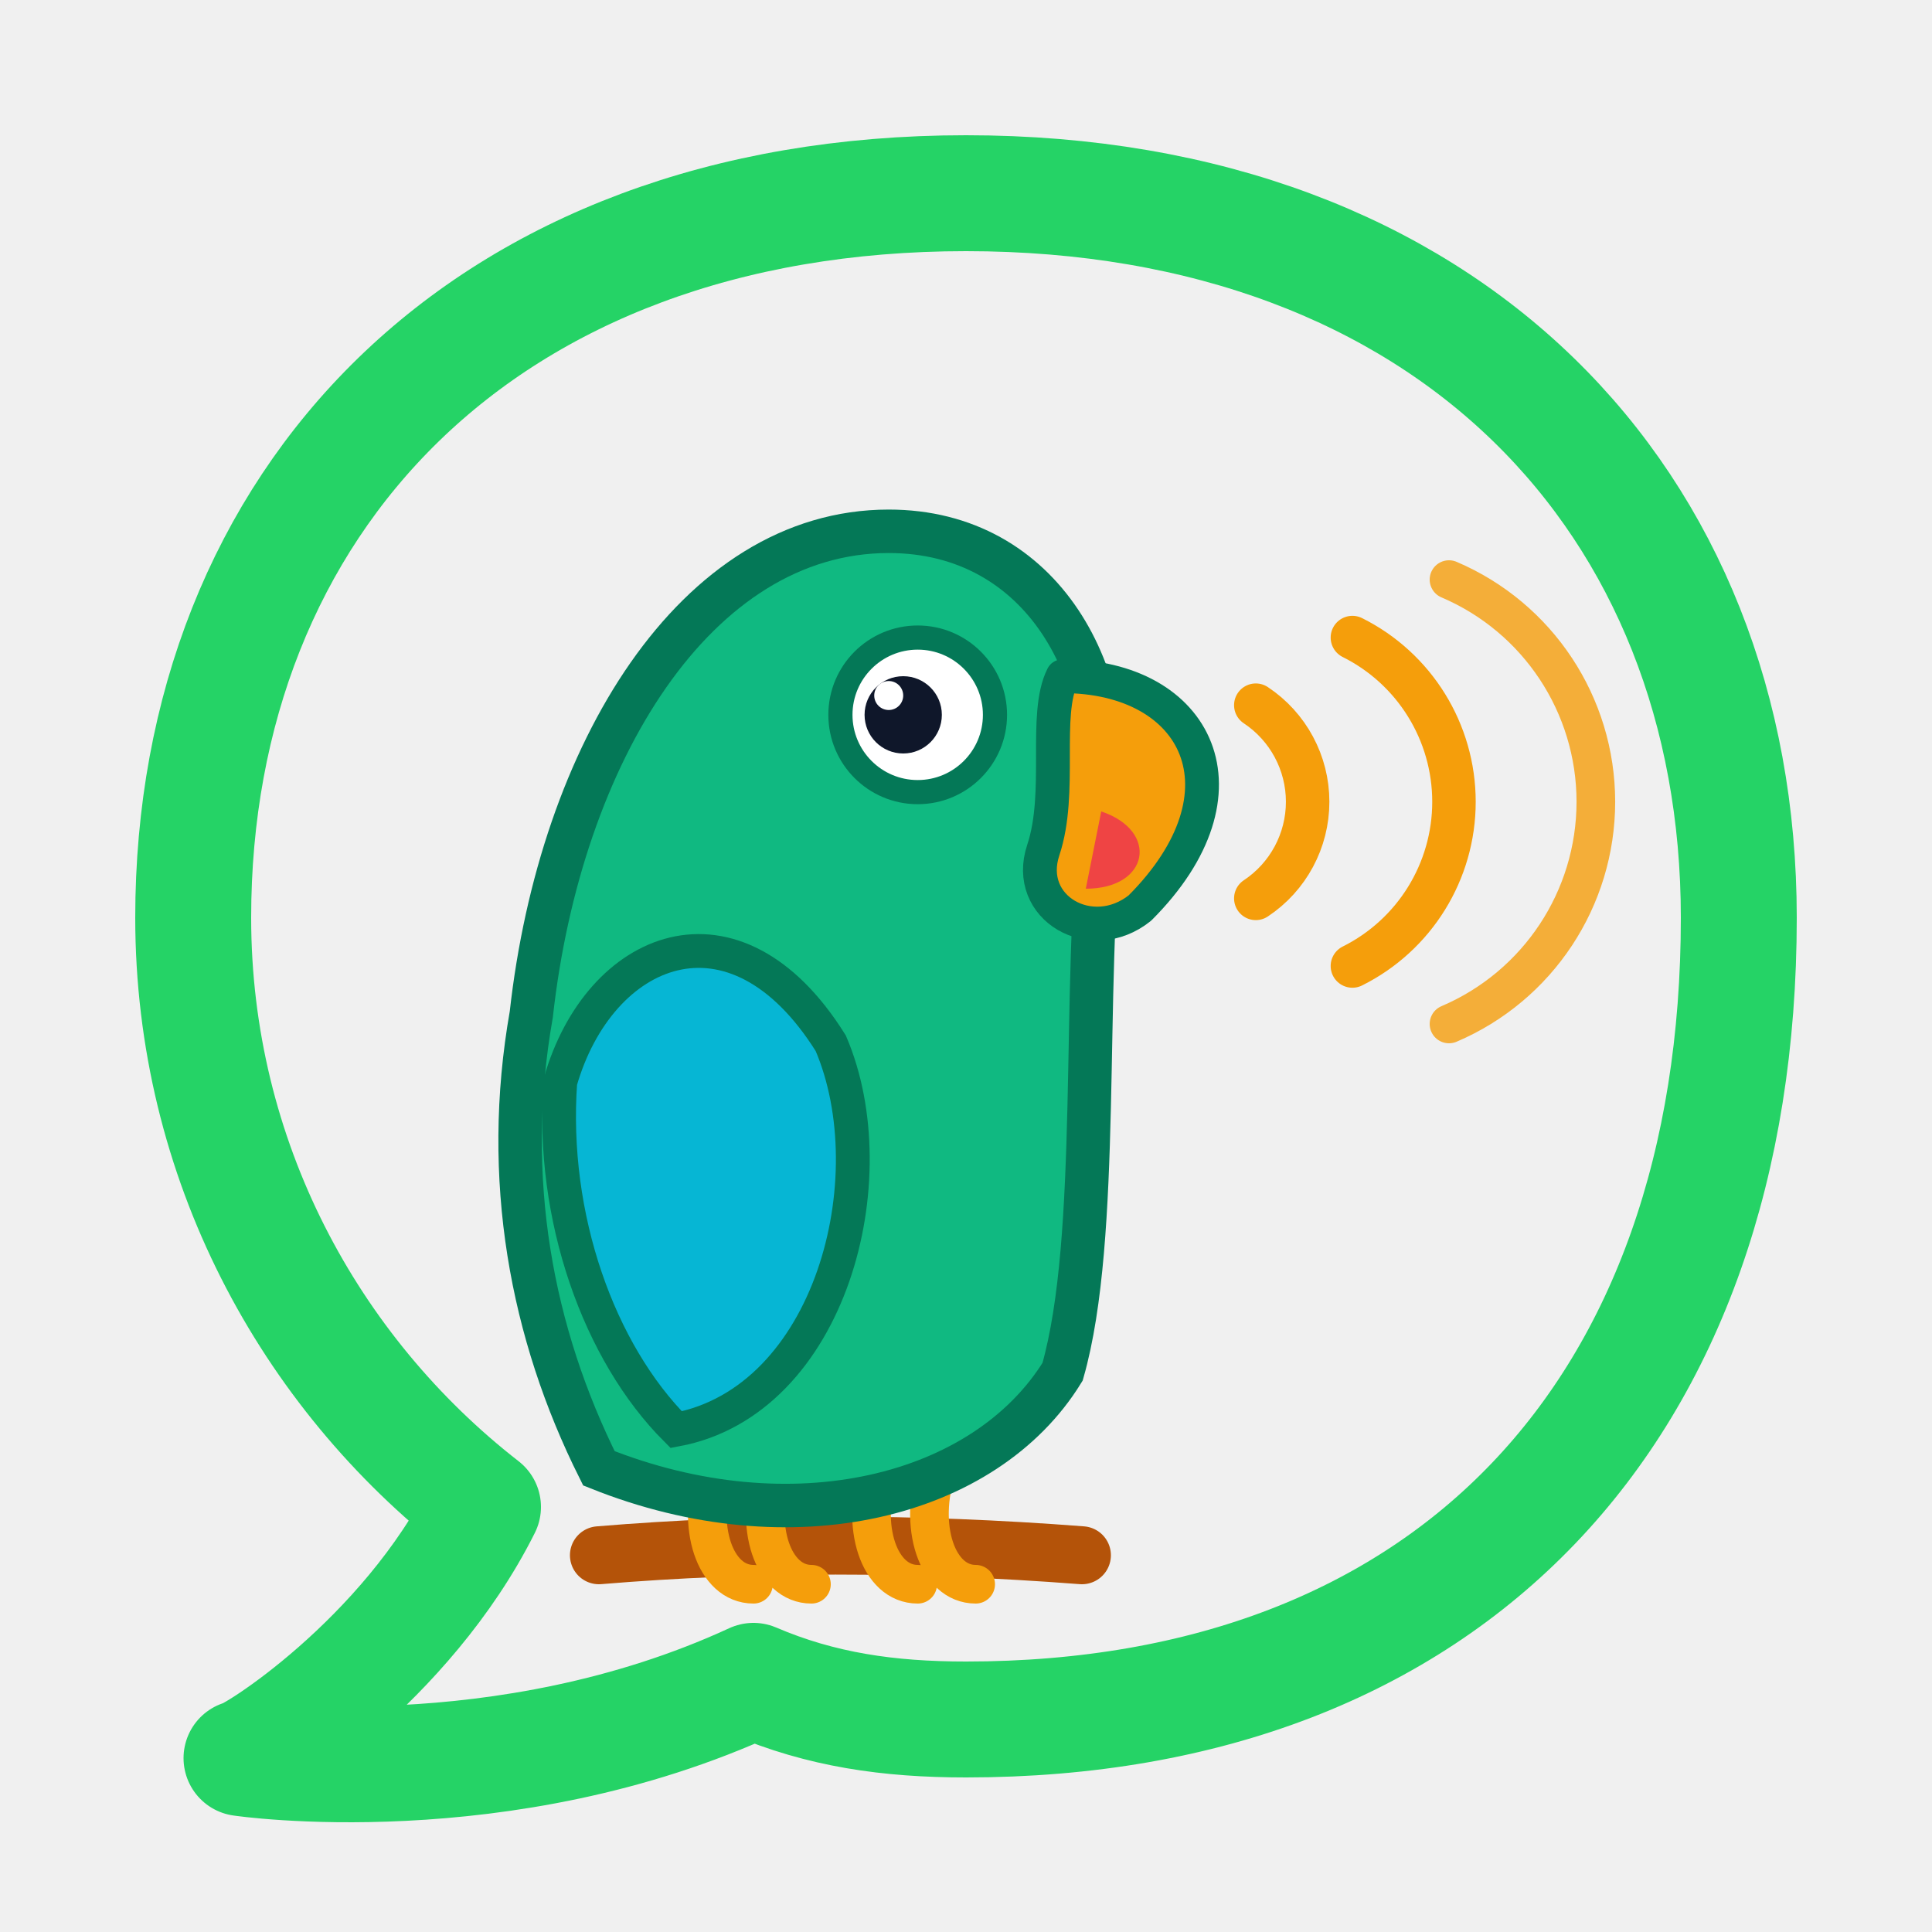
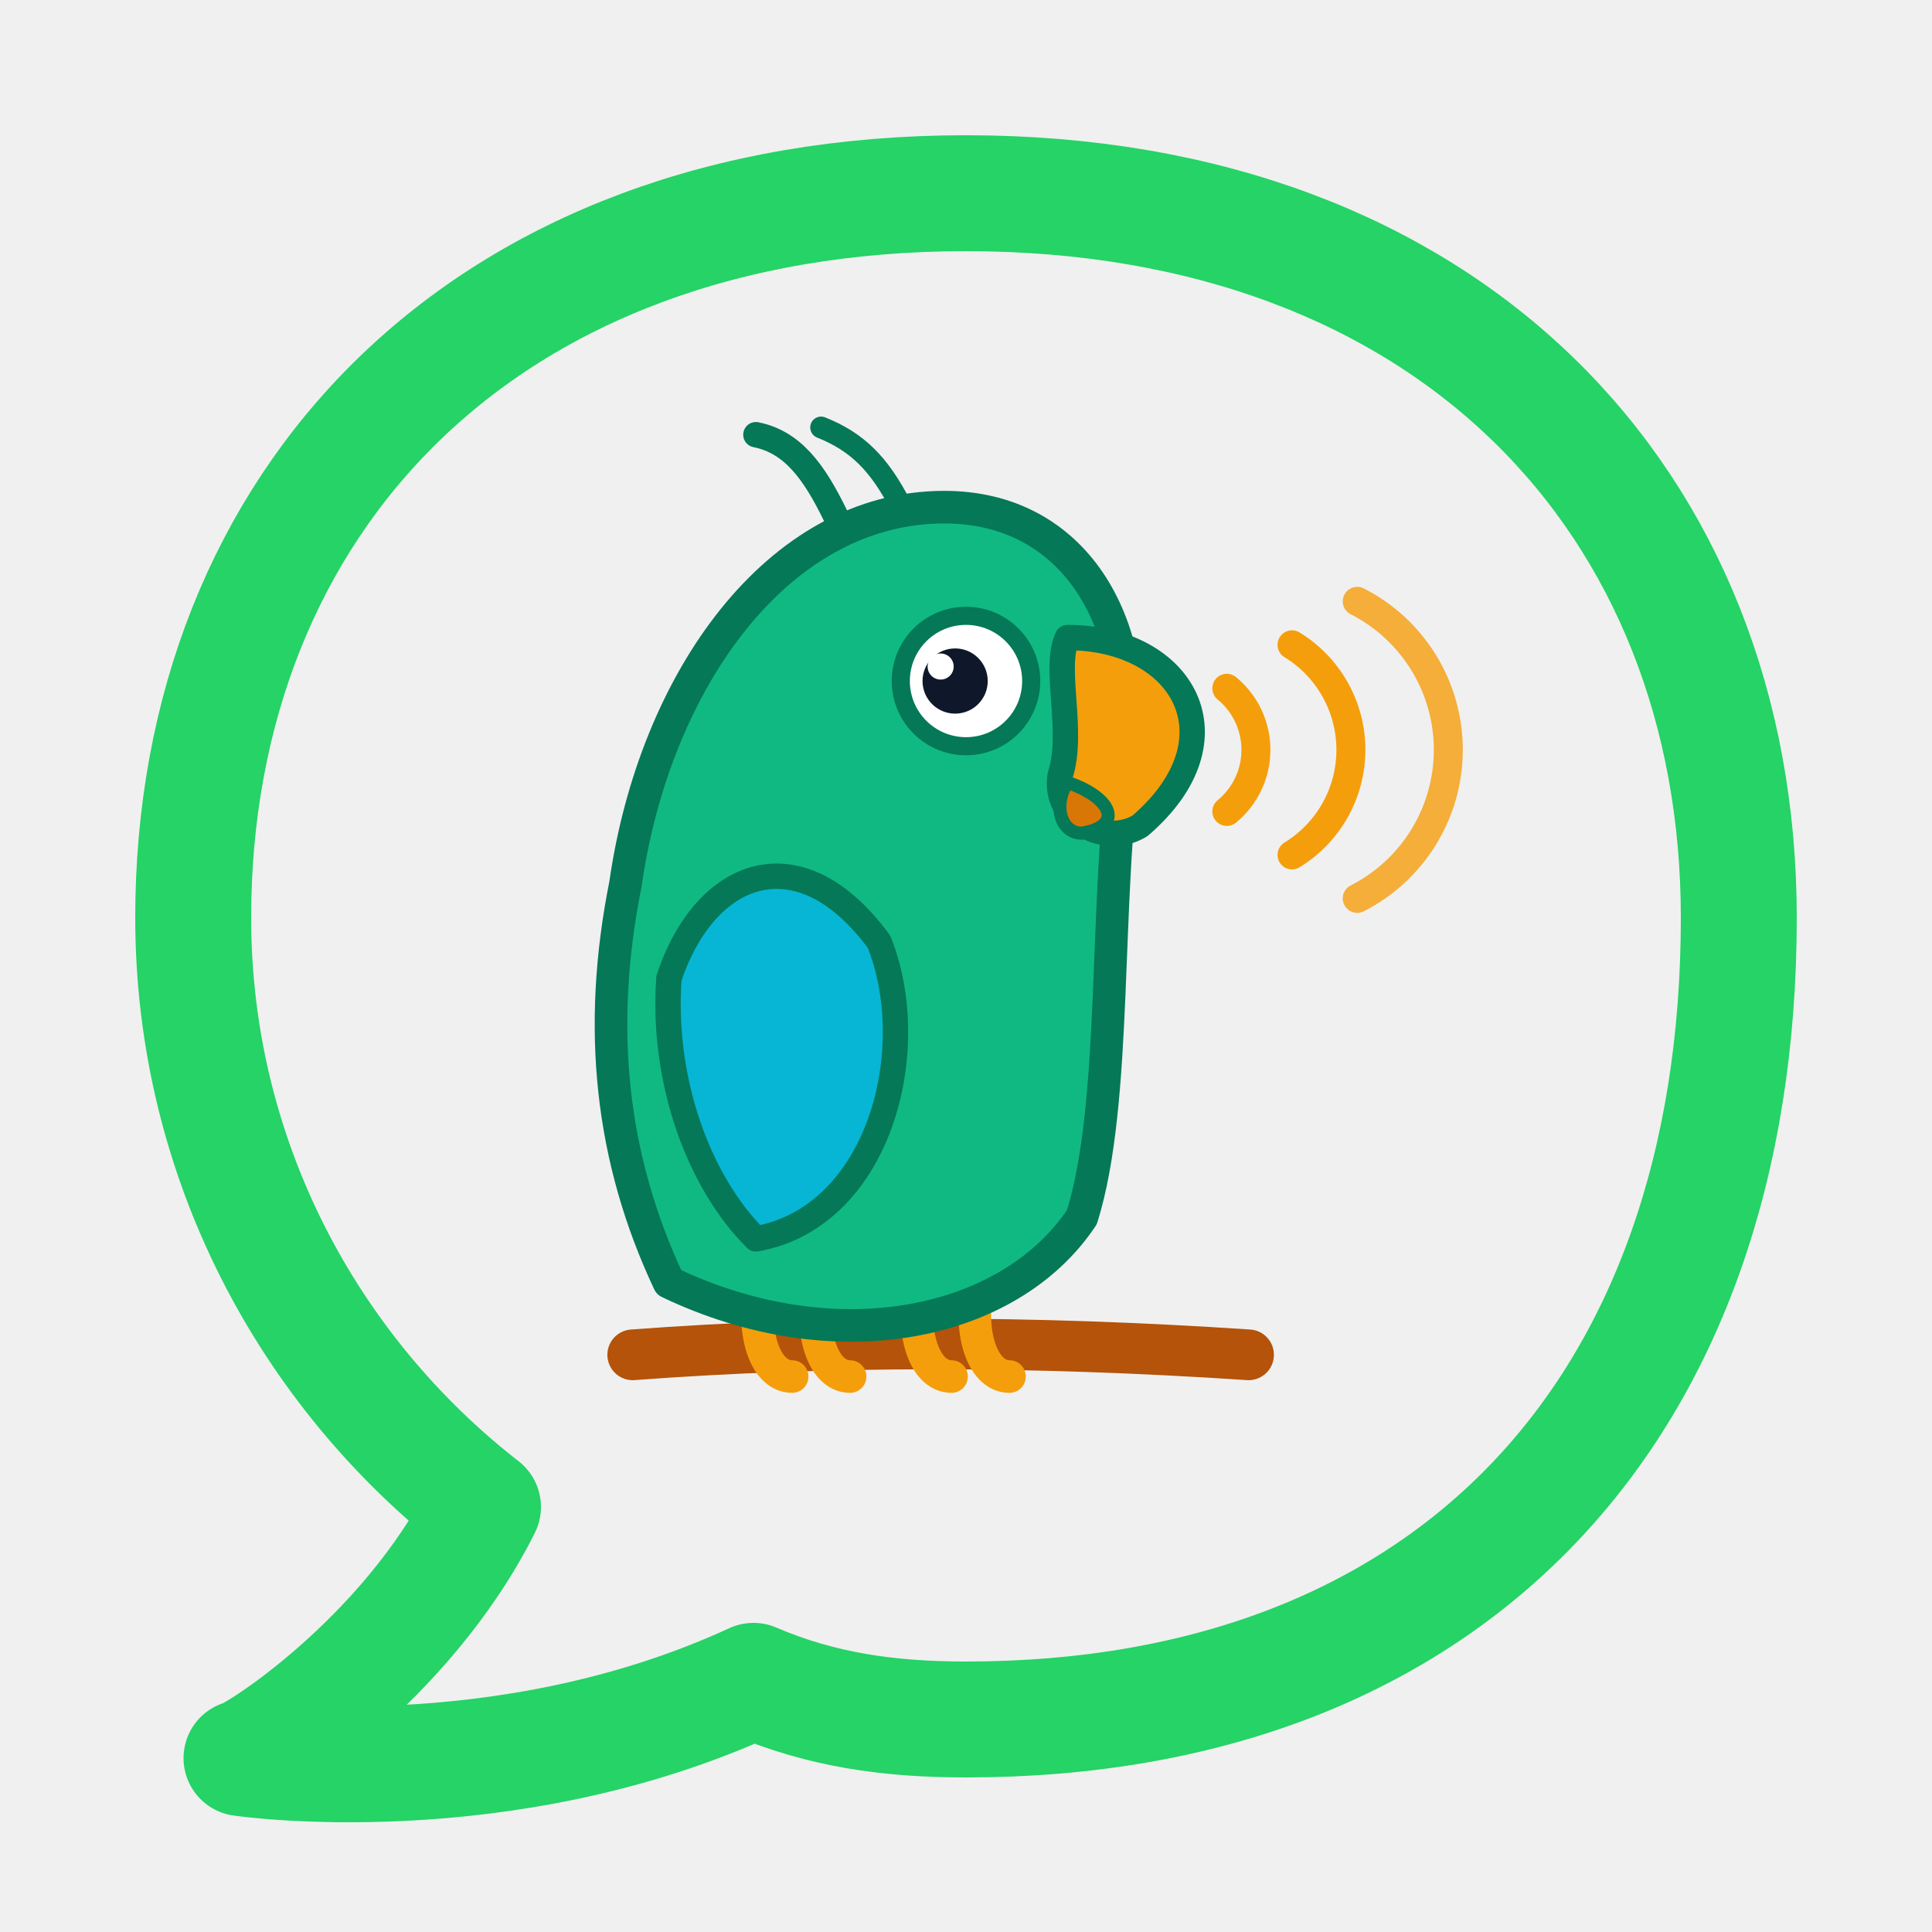
<svg xmlns="http://www.w3.org/2000/svg" viewBox="0 0 200 200" fill="none">
  <path d="M 100 20 C 50 20 20 52 20 95 C 20 120 32 142 50 156 C 42 172 26 182 25 182 C 25 182 52 186 78 174 C 85 177 92 178 100 178 C 150 178 180 146 180 95 C 180 52 150 20 100 20 Z" fill="none" stroke="#25D366" stroke-width="12" stroke-linecap="round" stroke-linejoin="round" />
-   <path d="M 62 161 Q 86 159 112 161" stroke="#B45309" stroke-width="6" stroke-linecap="round" stroke-linejoin="round" />
-   <path d="M 74 152 C 72 158 74 164 78 164 M 80 152 C 78 158 80 164 84 164 M 91 152 C 89 158 91 164 95 164 M 97 152 C 95 158 97 164 101 164" stroke="#F59E0B" stroke-width="4" stroke-linecap="round" />
-   <path d="M 62 152 C 55 138 52 122 55 105 C 58 78 72 55 92 55 C 108 55 116 70 114 85 C 112 102 114 128 110 142 C 102 155 82 160 62 152 Z" fill="#10B981" stroke="#047857" stroke-width="4.5" />
-   <path d="M 58 112 C 62 98 76 92 86 108 C 92 122 86 145 70 148 C 62 140 57 126 58 112 Z" fill="#06B6D4" stroke="#047857" stroke-width="3.5" />
-   <circle cx="95" cy="74" r="8" fill="#FFFFFF" stroke="#047857" stroke-width="2.5" />
-   <circle cx="93.5" cy="74" r="4" fill="#0F172A" />
-   <circle cx="92" cy="72" r="1.5" fill="#FFFFFF" />
-   <path d="M 110 70 C 124 70 130 82 118 94 C 113 98 106 94 108 88 C 110 82 108 74 110 70 Z" fill="#F59E0B" stroke="#047857" stroke-width="3.5" stroke-linejoin="round" />
-   <path d="M 114 84 C 120 86 119 92 112.4 92 C 113.2 88 113.6 86 114 84 Z" fill="#EF4444" />
-   <path d="M 130 73 A 12 12 0 0 1 130 93" fill="none" stroke="#F59E0B" stroke-width="4.5" stroke-linecap="round" />
-   <path d="M 140 66 A 19 19 0 0 1 140 100" fill="none" stroke="#F59E0B" stroke-width="4.5" stroke-linecap="round" />
-   <path d="M 150 60 A 25 25 0 0 1 150 106" fill="none" stroke="#F59E0B" stroke-width="4" stroke-linecap="round" opacity="0.8" />
+   <g transform="translate(43, 39) scale(0.75)">
+     <path d="M 30 135 Q 70 132 115 135" stroke="#B45309" stroke-width="7" stroke-linecap="round" stroke-linejoin="round" />
+     <path d="M 48 124 C 46 131 48 138 52 138 M 56 124 C 54 131 56 138 60 138 M 70 124 C 68 131 70 138 74 138 M 78 124 C 76 131 78 138 82 138" stroke="#F59E0B" stroke-width="4.5" stroke-linecap="round" />
+     <g id="body-group">
+       <path d="M 35 125 C 27 108 25 90 29 70 C 33 42 50 18 73 18 C 91 18 100 34 98 52 C 95 72 97 100 92 116 C 82 131 58 136 35 125 Z" fill="#10B981" stroke="#047857" stroke-width="4.5" stroke-linejoin="round" />
+       <path d="M 58 19.2 C 55 13 52 9 47 8" stroke="#047857" stroke-width="3.5" stroke-linecap="round" fill="none" />
+       <path d="M 67 17.8 C 64 12 61 9 56 7" stroke="#047857" stroke-width="3" stroke-linecap="round" fill="none" />
+     </g>
+     <path d="M 35 83 C 40 68 53 63 64 78 C 70 93 64 116 47 119 C 39 111 34 97 35 83 Z" fill="#06B6D4" stroke="#047857" stroke-width="3.5" stroke-linejoin="round" />
+     <g id="head-group">
+       <circle cx="76" cy="42" r="9" fill="#FFFFFF" stroke="#047857" stroke-width="2.5" />
+       <circle cx="74.5" cy="42" r="4.5" fill="#0F172A" />
+       <circle cx="72.5" cy="40" r="1.8" fill="#FFFFFF" />
+       <path d="M 90 36 C 106 36 114 50 100 62 C 95 65 88 61 89 55 C 91 49 88 40 90 36 Z" fill="#F59E0B" stroke="#047857" stroke-width="3.5" stroke-linejoin="round" />
+       <path d="M 90 56 C 96 58 98 62 92 63 C 89 63 88 59 90 56 Z" fill="#D97706" stroke="#047857" stroke-width="1.8" stroke-linejoin="round" />
+     </g>
+     <path d="M 112 43 A 11 11 0 0 1 112 60" fill="none" stroke="#F59E0B" stroke-width="4" stroke-linecap="round" />
+     <path d="M 121 37 A 17 17 0 0 1 121 66" fill="none" stroke="#F59E0B" stroke-width="4" stroke-linecap="round" />
+     <path d="M 130 31 A 23 23 0 0 1 130 72" fill="none" stroke="#F59E0B" stroke-width="4" stroke-linecap="round" opacity="0.8" />
+   </g>
</svg>
